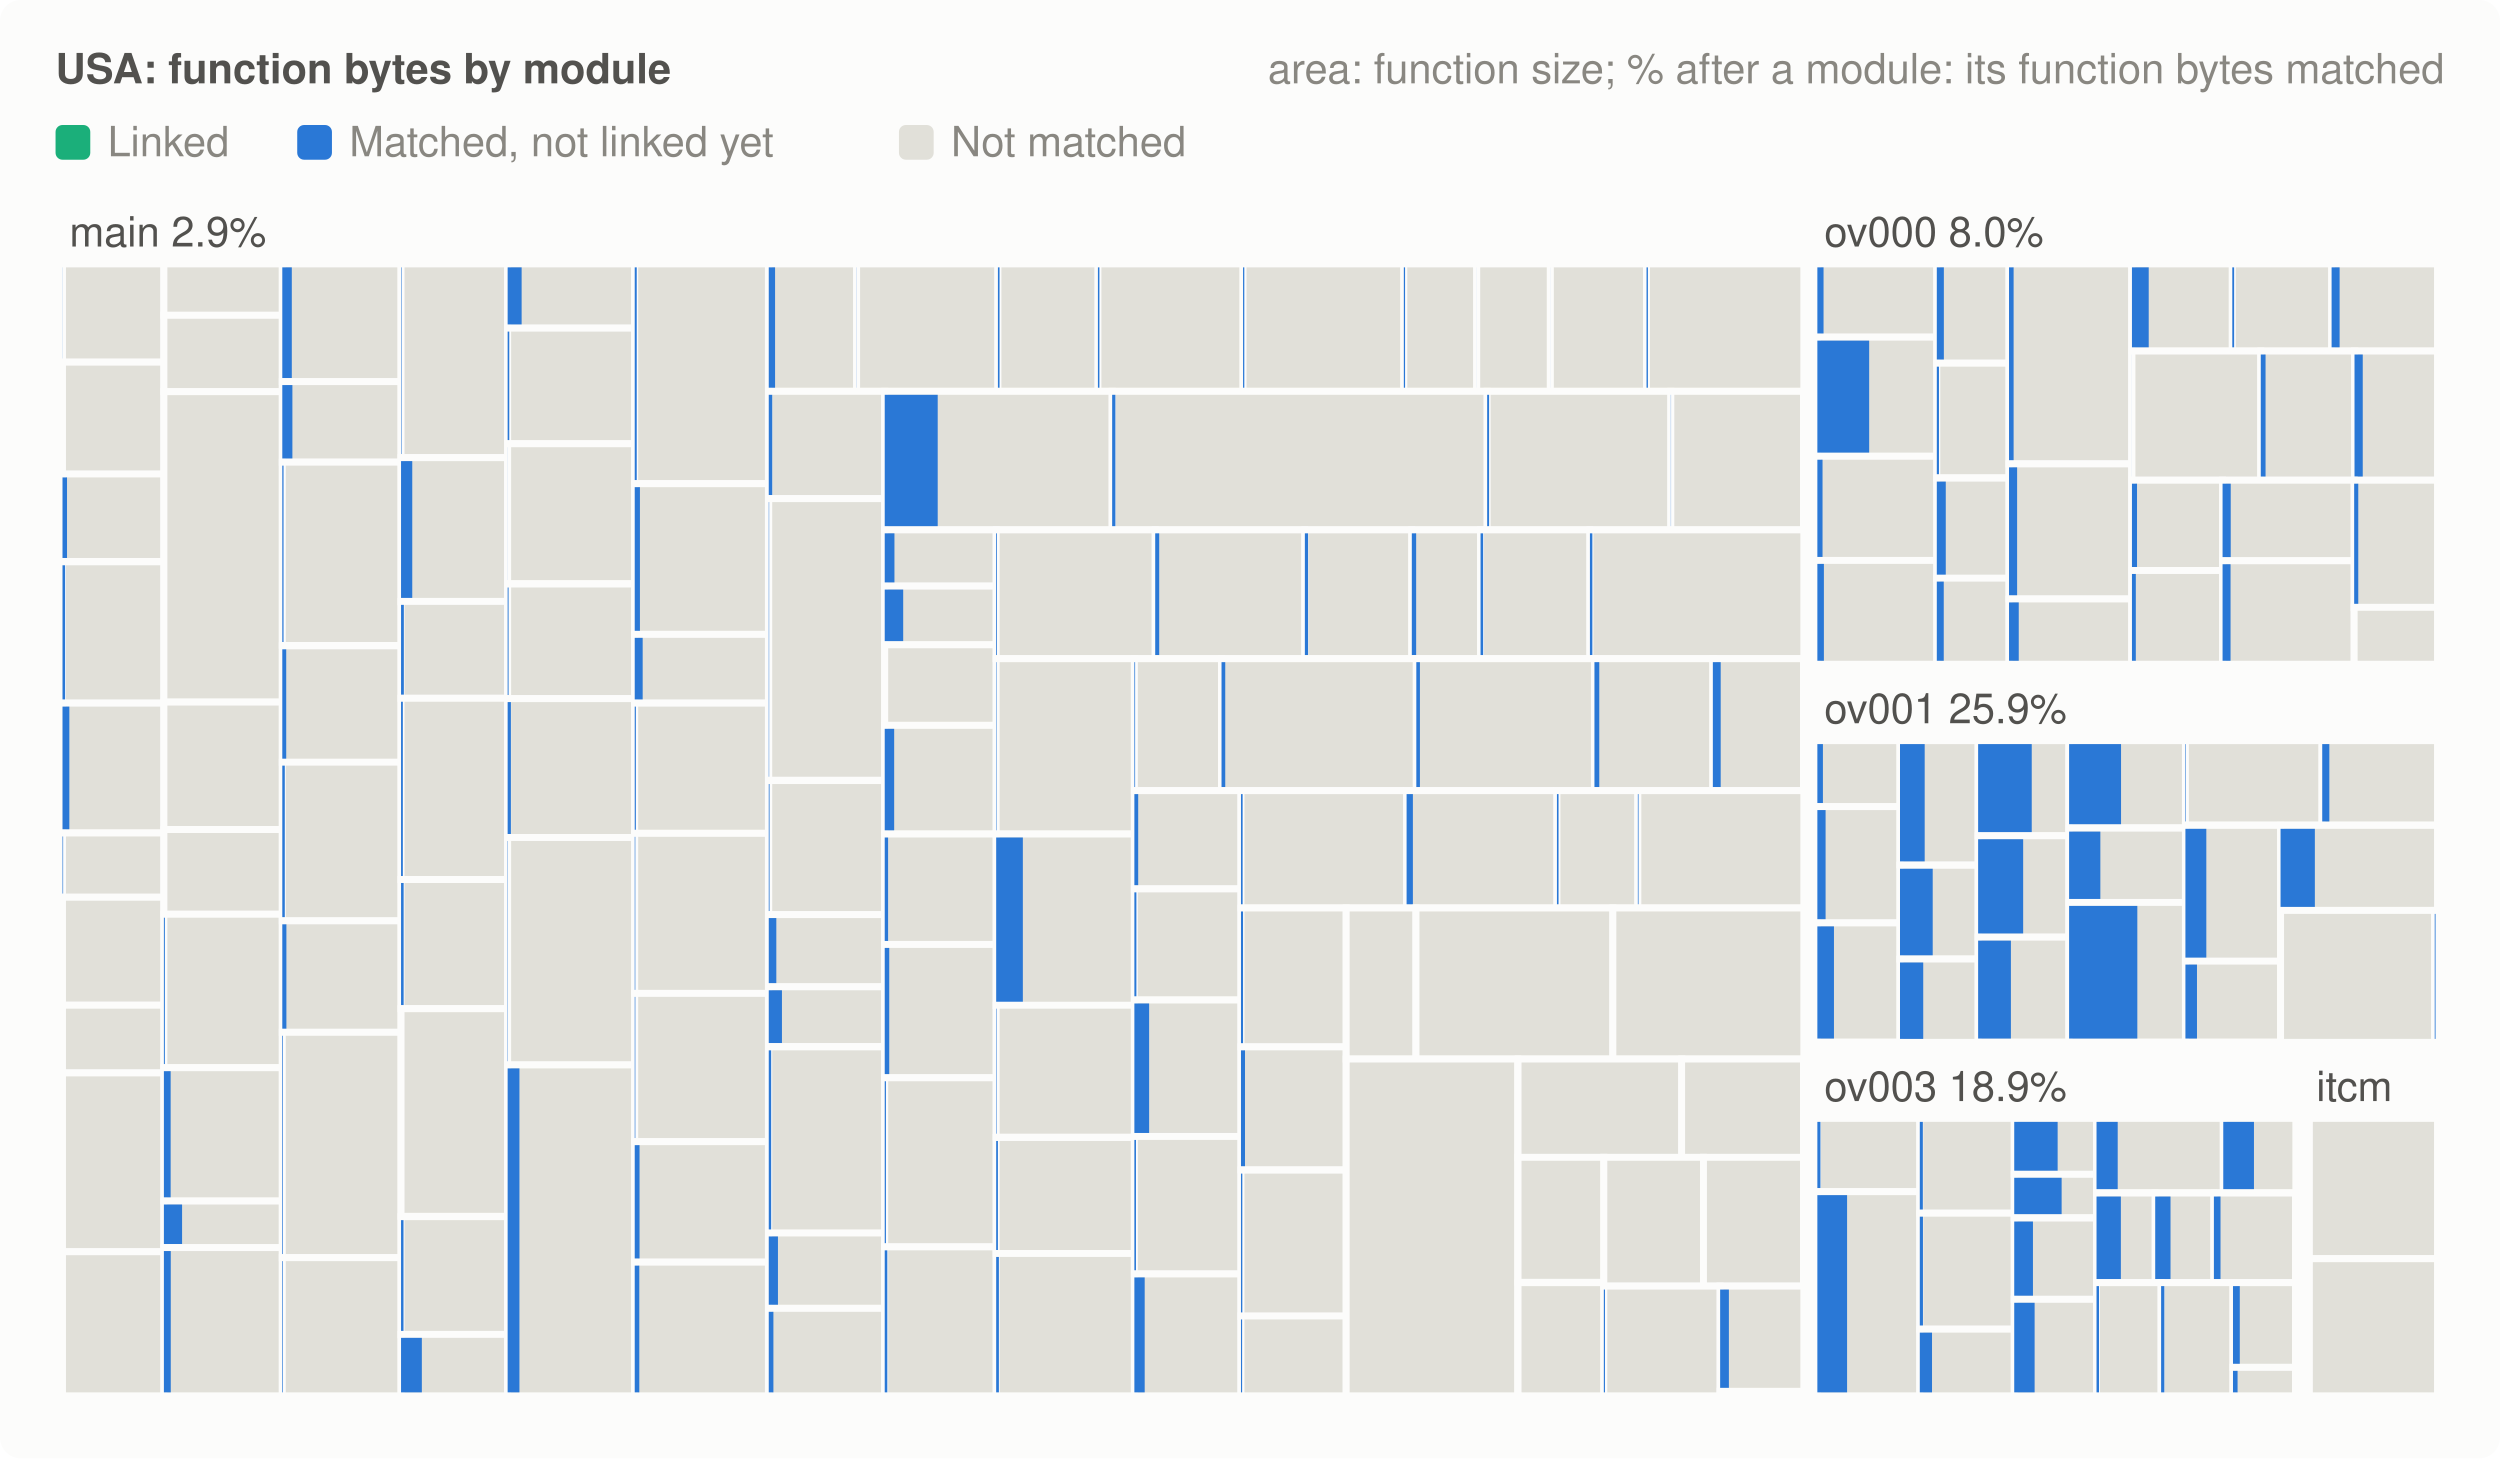
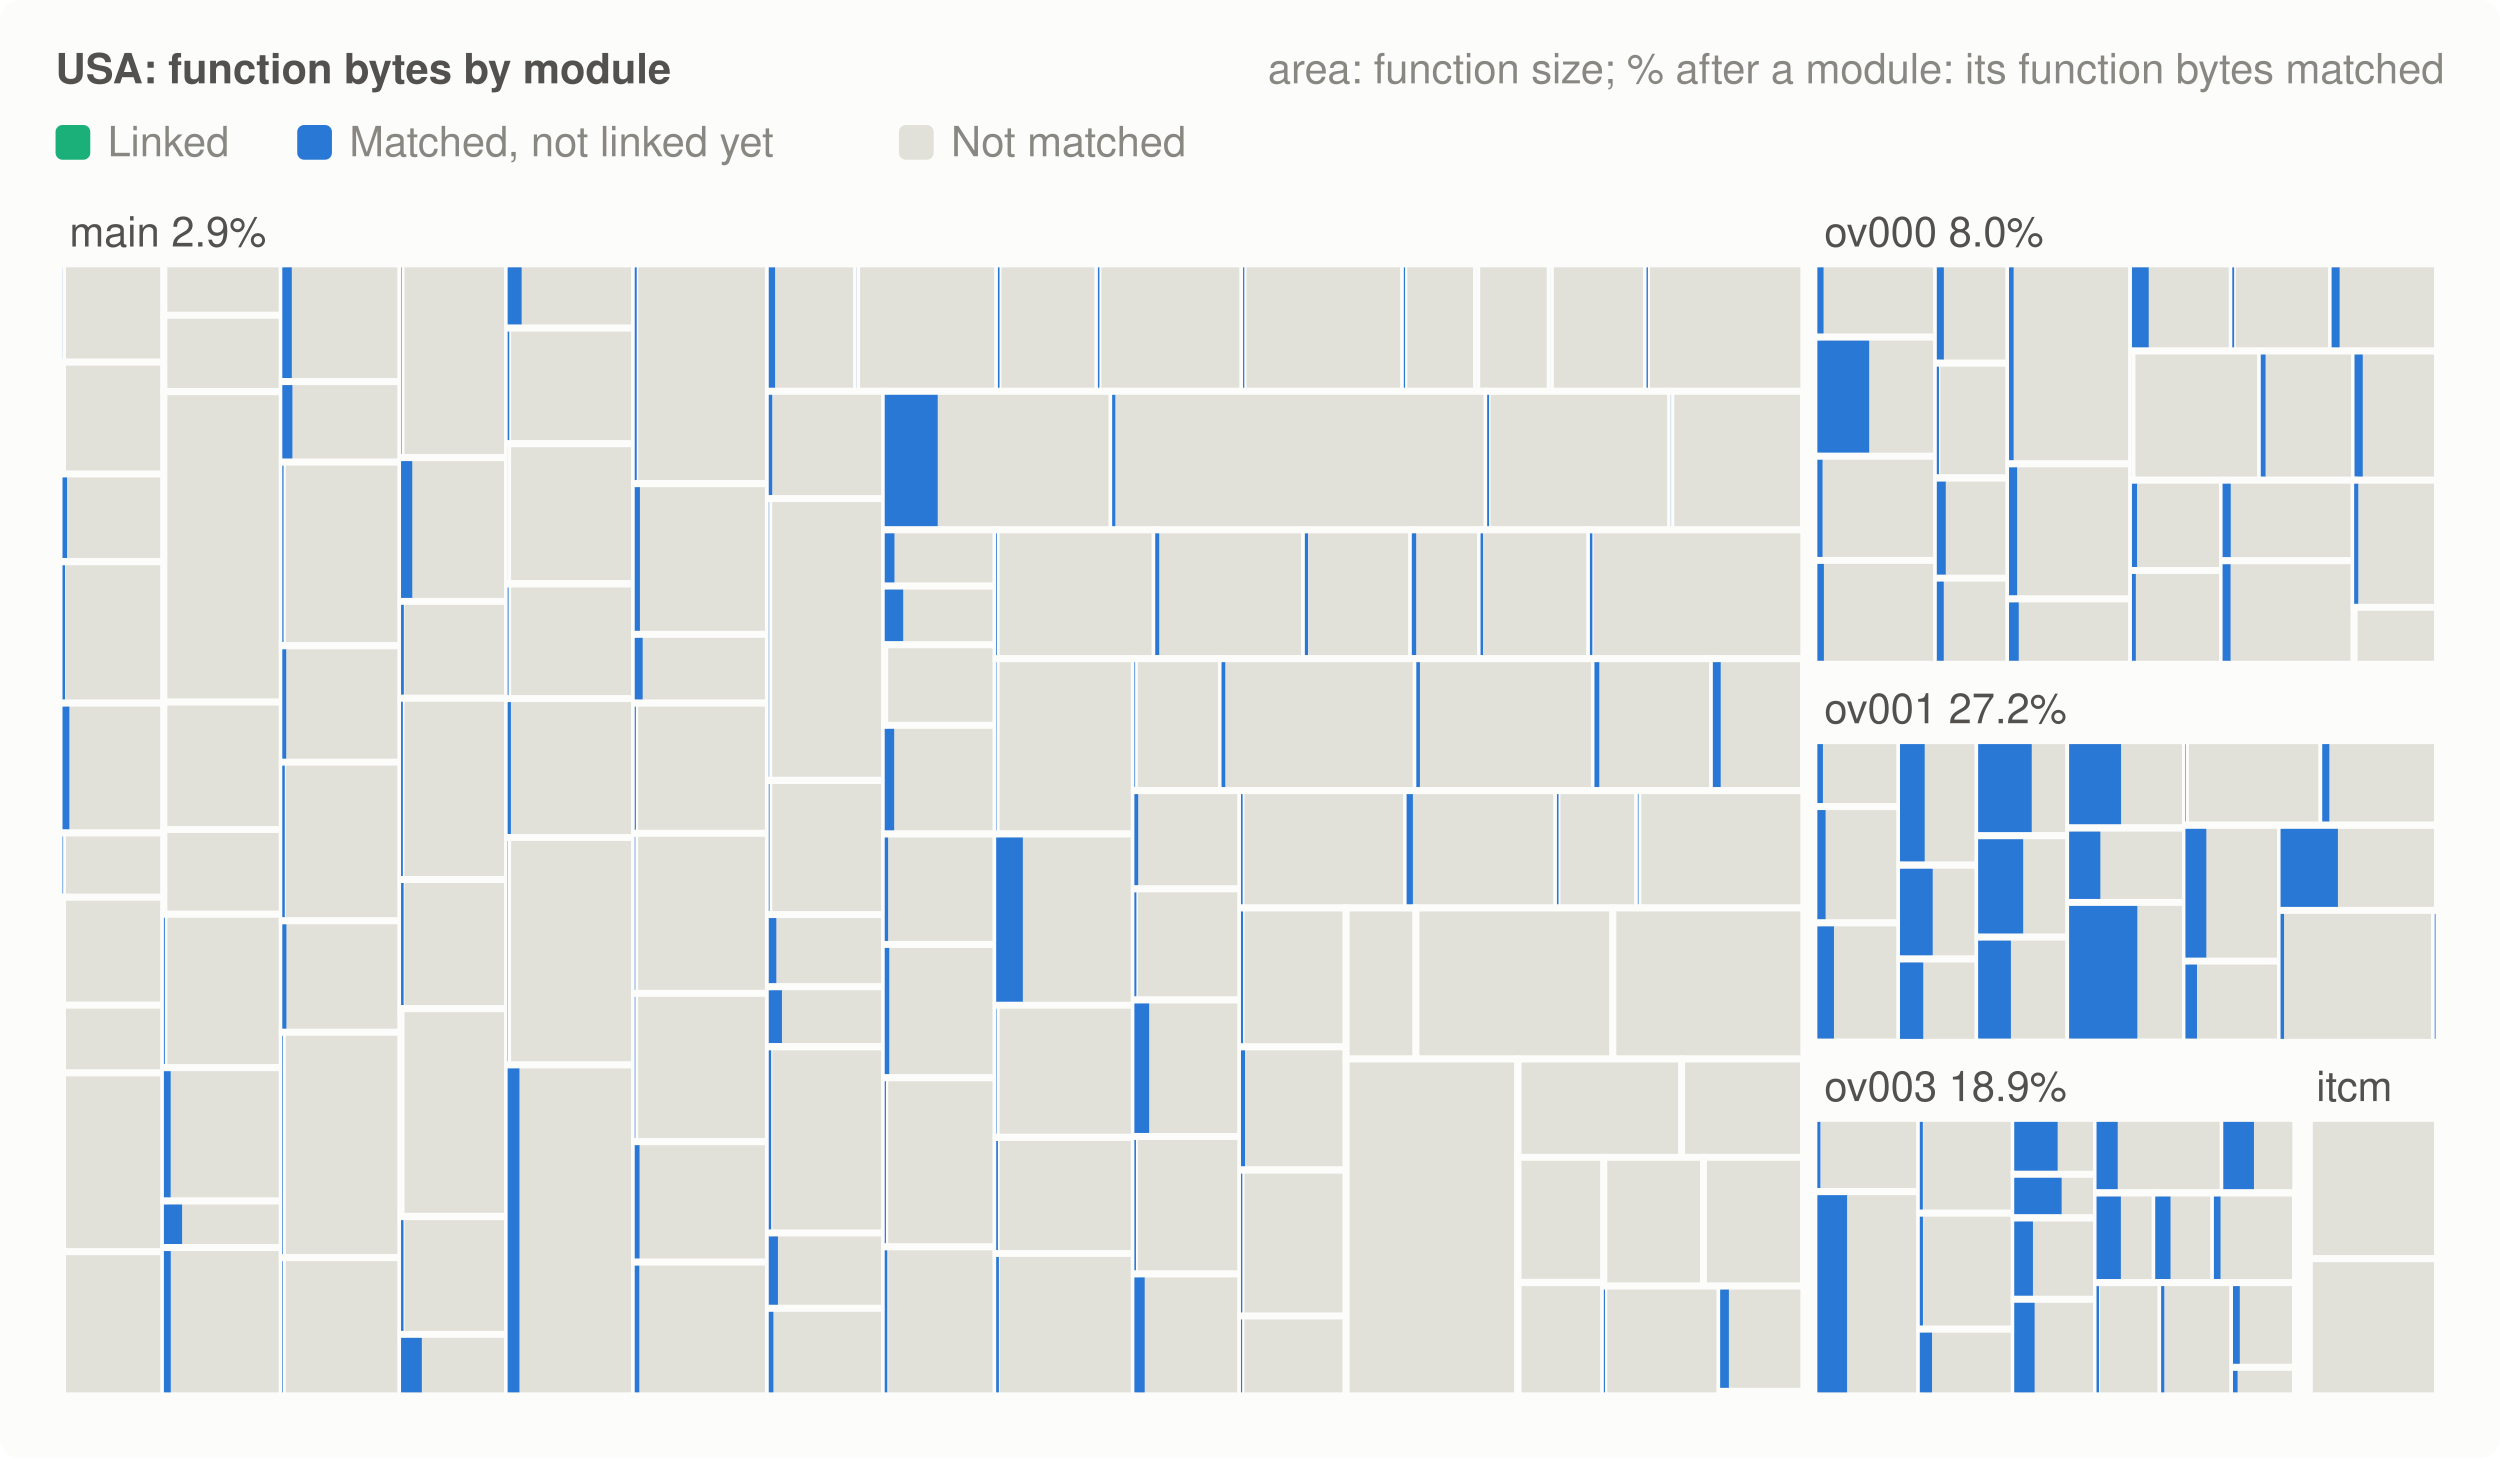
<svg xmlns="http://www.w3.org/2000/svg" viewBox="0 0 720 420" width="720" height="420" role="img" aria-label="Matched and linked code by module (USA)">
  <style>.bg{fill:#fcfcfb}.lbl{fill:#52514e}.muted{fill:#898781}.todo{fill:#e1e0d9}.gap{stroke:#fcfcfb}.matched{fill:#2a78d6}.linked{fill:#1baf7a}@media (prefers-color-scheme: dark){.bg{fill:#1a1a19}.lbl{fill:#c3c2b7}.muted{fill:#898781}.todo{fill:#2c2c2a}.gap{stroke:#1a1a19}.matched{fill:#3987e5}.linked{fill:#199e70}}text{font:12px -apple-system,BlinkMacSystemFont,'Segoe UI',Helvetica,Arial,sans-serif}.head{font-weight:600}</style>
  <rect class="bg" width="720" height="420" rx="6" />
  <text class="lbl head" x="16" y="24">USA: function bytes by module</text>
  <text class="muted" x="704" y="24" text-anchor="end">area: function size; % after a module: its function bytes matched</text>
  <rect class="linked" x="16" y="36" width="10" height="10" rx="2" />
  <text class="muted" x="31" y="45">Linked</text>
  <rect class="matched" x="85.6" y="36" width="10" height="10" rx="2" />
  <text class="muted" x="100.6" y="45">Matched, not linked yet</text>
  <rect class="todo" x="258.9" y="36" width="10" height="10" rx="2" />
  <text class="muted" x="273.9" y="45">Not matched</text>
  <rect class="todo gap" x="18.0" y="76.0" width="29.2" height="28.3" stroke-width="2" />
  <rect class="matched" x="18.0" y="77.0" width="0.03" height="26.3" />
  <rect class="todo gap" x="18.0" y="104.3" width="29.2" height="32.3" stroke-width="2" />
  <rect class="todo gap" x="18.0" y="136.5" width="29.2" height="25.2" stroke-width="2" />
  <rect class="matched" x="18.0" y="137.5" width="1.30" height="23.2" />
  <rect class="todo gap" x="18.0" y="161.8" width="29.2" height="40.7" stroke-width="2" />
  <rect class="matched" x="18.0" y="162.8" width="0.75" height="38.7" />
  <rect class="todo gap" x="18.0" y="202.5" width="29.2" height="37.4" stroke-width="2" />
  <rect class="matched" x="18.0" y="203.5" width="1.97" height="35.4" />
  <rect class="todo gap" x="18.0" y="239.9" width="29.2" height="18.5" stroke-width="2" />
  <rect class="matched" x="18.0" y="240.9" width="0.18" height="16.5" />
  <rect class="todo gap" x="18.0" y="258.4" width="29.2" height="31.1" stroke-width="2" />
  <rect class="todo gap" x="18.0" y="289.5" width="29.2" height="19.5" stroke-width="2" />
  <rect class="todo gap" x="18.0" y="309.0" width="29.2" height="51.5" stroke-width="2" />
  <rect class="todo gap" x="18.0" y="360.5" width="29.2" height="41.5" stroke-width="2" />
  <rect class="todo gap" x="47.2" y="76.0" width="34.1" height="14.8" stroke-width="2" />
  <rect class="todo gap" x="47.2" y="90.8" width="34.1" height="22.0" stroke-width="2" />
  <rect class="todo gap" x="47.2" y="112.8" width="34.1" height="89.4" stroke-width="2" />
  <rect class="todo gap" x="47.2" y="202.2" width="34.1" height="36.7" stroke-width="2" />
  <rect class="todo gap" x="47.2" y="238.9" width="34.1" height="24.4" stroke-width="2" />
  <rect class="todo gap" x="47.2" y="263.3" width="34.1" height="44.2" stroke-width="2" />
  <rect class="matched" x="47.2" y="264.3" width="0.28" height="42.2" />
  <rect class="todo gap" x="47.2" y="307.5" width="34.1" height="38.4" stroke-width="2" />
  <rect class="matched" x="47.2" y="308.5" width="1.95" height="36.4" />
  <rect class="todo gap" x="47.2" y="345.9" width="34.1" height="13.4" stroke-width="2" />
  <rect class="matched" x="47.2" y="346.9" width="5.24" height="11.4" />
  <rect class="todo gap" x="47.2" y="359.3" width="34.1" height="42.7" stroke-width="2" />
  <rect class="matched" x="47.2" y="360.3" width="1.98" height="40.7" />
  <rect class="todo gap" x="81.3" y="76.0" width="34.2" height="33.9" stroke-width="2" />
  <rect class="matched" x="81.3" y="77.0" width="2.74" height="31.9" />
  <rect class="todo gap" x="81.3" y="109.9" width="34.2" height="23.2" stroke-width="2" />
  <rect class="matched" x="81.3" y="110.9" width="2.91" height="21.2" />
  <rect class="todo gap" x="81.3" y="133.1" width="34.2" height="52.8" stroke-width="2" />
  <rect class="matched" x="81.3" y="134.1" width="0.36" height="50.8" />
  <rect class="todo gap" x="81.3" y="186.0" width="34.2" height="33.6" stroke-width="2" />
  <rect class="matched" x="81.3" y="187.0" width="1.13" height="31.6" />
  <rect class="todo gap" x="81.3" y="219.5" width="34.2" height="45.7" stroke-width="2" />
  <rect class="matched" x="81.3" y="220.5" width="0.72" height="43.7" />
  <rect class="todo gap" x="81.3" y="265.2" width="34.2" height="32.1" stroke-width="2" />
  <rect class="matched" x="81.3" y="266.2" width="1.18" height="30.1" />
  <rect class="todo gap" x="81.3" y="297.3" width="34.2" height="64.9" stroke-width="2" />
  <rect class="matched" x="81.3" y="298.3" width="0.20" height="62.9" />
  <rect class="todo gap" x="81.3" y="362.2" width="34.2" height="39.8" stroke-width="2" />
  <rect class="matched" x="81.3" y="363.2" width="0.19" height="37.8" />
  <rect class="todo gap" x="115.5" y="76.0" width="30.7" height="55.8" stroke-width="2" />
  <rect class="matched" x="115.5" y="77.0" width="0.15" height="53.8" />
  <rect class="todo gap" x="115.5" y="131.8" width="30.7" height="41.5" stroke-width="2" />
  <rect class="matched" x="115.5" y="132.8" width="3.23" height="39.5" />
  <rect class="todo gap" x="115.5" y="173.2" width="30.7" height="27.9" stroke-width="2" />
  <rect class="matched" x="115.5" y="174.2" width="0.81" height="25.9" />
  <rect class="todo gap" x="115.5" y="201.1" width="30.7" height="52.2" stroke-width="2" />
  <rect class="matched" x="115.5" y="202.1" width="0.52" height="50.2" />
  <rect class="todo gap" x="115.5" y="253.3" width="30.7" height="37.2" stroke-width="2" />
  <rect class="matched" x="115.5" y="254.3" width="0.75" height="35.2" />
  <rect class="todo gap" x="115.5" y="290.5" width="30.7" height="59.8" stroke-width="2" />
  <rect class="todo gap" x="115.5" y="350.4" width="30.7" height="34.0" stroke-width="2" />
  <rect class="matched" x="115.5" y="351.4" width="0.71" height="32.0" />
  <rect class="todo gap" x="115.5" y="384.3" width="30.7" height="17.7" stroke-width="2" />
  <rect class="matched" x="115.5" y="385.3" width="5.99" height="15.7" />
  <rect class="todo gap" x="146.2" y="76.0" width="36.6" height="18.5" stroke-width="2" />
  <rect class="matched" x="146.2" y="77.0" width="4.03" height="16.5" />
  <rect class="todo gap" x="146.2" y="94.5" width="36.6" height="33.3" stroke-width="2" />
  <rect class="matched" x="146.2" y="95.5" width="0.47" height="31.3" />
  <rect class="todo gap" x="146.2" y="127.8" width="36.6" height="40.3" stroke-width="2" />
  <rect class="matched" x="146.2" y="128.8" width="0.02" height="38.3" />
  <rect class="todo gap" x="146.2" y="168.2" width="36.6" height="33.0" stroke-width="2" />
  <rect class="matched" x="146.2" y="169.2" width="0.27" height="31.0" />
  <rect class="todo gap" x="146.2" y="201.2" width="36.6" height="40.0" stroke-width="2" />
  <rect class="matched" x="146.2" y="202.2" width="0.94" height="38.0" />
  <rect class="todo gap" x="146.2" y="241.2" width="36.6" height="65.5" stroke-width="2" />
  <rect class="matched" x="146.2" y="242.2" width="0.10" height="63.5" />
  <rect class="todo gap" x="146.2" y="306.7" width="36.6" height="95.3" stroke-width="2" />
  <rect class="matched" x="146.2" y="307.7" width="3.40" height="93.3" />
  <rect class="todo gap" x="182.8" y="76.0" width="38.5" height="63.3" stroke-width="2" />
  <rect class="matched" x="182.8" y="77.0" width="0.58" height="61.3" />
  <rect class="todo gap" x="182.8" y="139.3" width="38.5" height="43.4" stroke-width="2" />
  <rect class="matched" x="182.8" y="140.3" width="1.50" height="41.4" />
  <rect class="todo gap" x="182.8" y="182.7" width="38.5" height="19.8" stroke-width="2" />
  <rect class="matched" x="182.8" y="183.7" width="2.29" height="17.8" />
  <rect class="todo gap" x="182.8" y="202.5" width="38.5" height="37.5" stroke-width="2" />
  <rect class="matched" x="182.8" y="203.5" width="0.33" height="35.5" />
  <rect class="todo gap" x="182.8" y="240.0" width="38.5" height="46.1" stroke-width="2" />
  <rect class="matched" x="182.8" y="241.0" width="0.17" height="44.1" />
  <rect class="todo gap" x="182.8" y="286.1" width="38.5" height="42.7" stroke-width="2" />
  <rect class="matched" x="182.8" y="287.1" width="0.18" height="40.7" />
  <rect class="todo gap" x="182.8" y="328.8" width="38.5" height="34.7" stroke-width="2" />
  <rect class="matched" x="182.8" y="329.8" width="1.39" height="32.7" />
  <rect class="todo gap" x="182.8" y="363.5" width="38.5" height="38.5" stroke-width="2" />
  <rect class="matched" x="182.8" y="364.5" width="1.32" height="36.5" />
  <rect class="todo gap" x="221.4" y="76.0" width="25.3" height="36.7" stroke-width="2" />
  <rect class="matched" x="221.4" y="77.0" width="1.82" height="34.7" />
  <rect class="todo gap" x="246.7" y="76.0" width="40.7" height="36.7" stroke-width="2" />
  <rect class="matched" x="246.7" y="77.0" width="0.04" height="34.7" />
  <rect class="todo gap" x="287.4" y="76.0" width="28.9" height="36.7" stroke-width="2" />
  <rect class="matched" x="287.4" y="77.0" width="0.47" height="34.7" />
  <rect class="todo gap" x="316.2" y="76.0" width="41.8" height="36.7" stroke-width="2" />
  <rect class="matched" x="316.2" y="77.0" width="0.43" height="34.7" />
  <rect class="todo gap" x="358.0" y="76.0" width="46.3" height="36.7" stroke-width="2" />
  <rect class="matched" x="358.0" y="77.0" width="0.36" height="34.7" />
  <rect class="todo gap" x="404.3" y="76.0" width="21.0" height="36.7" stroke-width="2" />
  <rect class="matched" x="404.3" y="77.0" width="0.36" height="34.7" />
  <rect class="todo gap" x="425.3" y="76.0" width="21.2" height="36.7" stroke-width="2" />
  <rect class="matched" x="425.3" y="77.0" width="0.01" height="34.7" />
  <rect class="todo gap" x="446.5" y="76.0" width="27.7" height="36.7" stroke-width="2" />
  <rect class="matched" x="446.5" y="77.0" width="0.01" height="34.7" />
  <rect class="todo gap" x="474.2" y="76.0" width="45.3" height="36.7" stroke-width="2" />
  <rect class="matched" x="474.2" y="77.0" width="0.40" height="34.7" />
  <rect class="todo gap" x="221.4" y="112.7" width="33.4" height="30.9" stroke-width="2" />
  <rect class="matched" x="221.4" y="113.7" width="1.00" height="28.9" />
  <rect class="todo gap" x="221.4" y="143.6" width="33.4" height="81.1" stroke-width="2" />
  <rect class="matched" x="221.4" y="144.6" width="0.12" height="79.1" />
  <rect class="todo gap" x="221.4" y="224.8" width="33.4" height="38.6" stroke-width="2" />
  <rect class="matched" x="221.4" y="225.8" width="0.23" height="36.6" />
  <rect class="todo gap" x="221.4" y="263.4" width="33.4" height="20.8" stroke-width="2" />
  <rect class="matched" x="221.4" y="264.4" width="2.18" height="18.8" />
  <rect class="todo gap" x="221.4" y="284.2" width="33.4" height="17.2" stroke-width="2" />
  <rect class="matched" x="221.4" y="285.2" width="3.80" height="15.2" />
  <rect class="todo gap" x="221.4" y="301.5" width="33.4" height="53.7" stroke-width="2" />
  <rect class="matched" x="221.4" y="302.5" width="0.70" height="51.7" />
  <rect class="todo gap" x="221.4" y="355.1" width="33.4" height="21.7" stroke-width="2" />
  <rect class="matched" x="221.4" y="356.1" width="2.65" height="19.7" />
  <rect class="todo gap" x="221.4" y="376.8" width="33.4" height="25.2" stroke-width="2" />
  <rect class="matched" x="221.4" y="377.8" width="1.34" height="23.2" />
  <rect class="todo gap" x="254.8" y="112.7" width="65.5" height="39.9" stroke-width="2" />
  <rect class="matched" x="254.8" y="113.7" width="15.26" height="37.9" />
  <rect class="todo gap" x="320.3" y="112.7" width="108.0" height="39.9" stroke-width="2" />
  <rect class="matched" x="320.3" y="113.7" width="0.93" height="37.9" />
  <rect class="todo gap" x="428.3" y="112.7" width="52.9" height="39.9" stroke-width="2" />
  <rect class="matched" x="428.3" y="113.7" width="0.56" height="37.9" />
  <rect class="todo gap" x="481.2" y="112.7" width="38.2" height="39.9" stroke-width="2" />
  <rect class="matched" x="481.2" y="113.7" width="0.06" height="37.9" />
  <rect class="todo gap" x="254.8" y="152.6" width="32.1" height="16.2" stroke-width="2" />
  <rect class="matched" x="254.8" y="153.6" width="2.80" height="14.2" />
  <rect class="todo gap" x="254.8" y="168.8" width="32.1" height="16.9" stroke-width="2" />
  <rect class="matched" x="254.8" y="169.8" width="5.32" height="14.9" />
  <rect class="todo gap" x="254.8" y="185.7" width="32.1" height="23.2" stroke-width="2" />
  <rect class="todo gap" x="254.8" y="208.9" width="32.1" height="31.3" stroke-width="2" />
  <rect class="matched" x="254.8" y="209.9" width="2.72" height="29.3" />
  <rect class="todo gap" x="254.8" y="240.2" width="32.1" height="31.8" stroke-width="2" />
  <rect class="matched" x="254.8" y="241.2" width="0.98" height="29.8" />
  <rect class="todo gap" x="254.8" y="272.0" width="32.1" height="38.4" stroke-width="2" />
  <rect class="matched" x="254.8" y="273.0" width="1.30" height="36.4" />
  <rect class="todo gap" x="254.8" y="310.4" width="32.1" height="48.7" stroke-width="2" />
  <rect class="matched" x="254.8" y="311.4" width="0.35" height="46.7" />
  <rect class="todo gap" x="254.8" y="359.1" width="32.1" height="42.9" stroke-width="2" />
  <rect class="matched" x="254.8" y="360.1" width="0.75" height="40.9" />
  <rect class="todo gap" x="286.9" y="152.6" width="45.8" height="37.1" stroke-width="2" />
  <rect class="matched" x="286.9" y="153.6" width="0.23" height="35.1" />
  <rect class="todo gap" x="332.7" y="152.6" width="43.1" height="37.1" stroke-width="2" />
  <rect class="matched" x="332.7" y="153.6" width="1.15" height="35.1" />
  <rect class="todo gap" x="375.8" y="152.6" width="30.8" height="37.1" stroke-width="2" />
  <rect class="matched" x="375.8" y="153.6" width="0.92" height="35.1" />
  <rect class="todo gap" x="406.6" y="152.6" width="19.8" height="37.1" stroke-width="2" />
  <rect class="matched" x="406.6" y="153.6" width="1.25" height="35.1" />
  <rect class="todo gap" x="426.4" y="152.6" width="31.5" height="37.1" stroke-width="2" />
  <rect class="matched" x="426.4" y="153.6" width="0.75" height="35.1" />
  <rect class="todo gap" x="457.9" y="152.6" width="61.6" height="37.1" stroke-width="2" />
  <rect class="matched" x="457.9" y="153.6" width="0.70" height="35.1" />
  <rect class="todo gap" x="286.9" y="189.7" width="39.8" height="50.5" stroke-width="2" />
  <rect class="matched" x="286.9" y="190.7" width="0.13" height="48.5" />
  <rect class="todo gap" x="286.9" y="240.2" width="39.8" height="49.4" stroke-width="2" />
  <rect class="matched" x="286.9" y="241.2" width="7.68" height="47.4" />
  <rect class="todo gap" x="286.9" y="289.5" width="39.8" height="38.0" stroke-width="2" />
  <rect class="matched" x="286.9" y="290.5" width="0.14" height="36.0" />
  <rect class="todo gap" x="286.9" y="327.6" width="39.8" height="33.5" stroke-width="2" />
  <rect class="matched" x="286.9" y="328.6" width="0.50" height="31.5" />
  <rect class="todo gap" x="286.9" y="361.0" width="39.8" height="41.0" stroke-width="2" />
  <rect class="matched" x="286.9" y="362.0" width="0.78" height="39.0" />
  <rect class="todo gap" x="326.7" y="189.7" width="25.1" height="38.0" stroke-width="2" />
  <rect class="matched" x="326.7" y="190.7" width="0.21" height="36.0" />
  <rect class="todo gap" x="351.8" y="189.7" width="56.1" height="38.0" stroke-width="2" />
  <rect class="matched" x="351.8" y="190.7" width="1.07" height="36.0" />
  <rect class="todo gap" x="407.9" y="189.7" width="51.3" height="38.0" stroke-width="2" />
  <rect class="matched" x="407.9" y="190.7" width="1.04" height="36.0" />
  <rect class="todo gap" x="459.2" y="189.7" width="34.1" height="38.0" stroke-width="2" />
  <rect class="matched" x="459.2" y="190.7" width="1.39" height="36.0" />
  <rect class="todo gap" x="493.3" y="189.7" width="26.1" height="38.0" stroke-width="2" />
  <rect class="matched" x="493.3" y="190.7" width="2.26" height="36.0" />
  <rect class="todo gap" x="326.7" y="227.7" width="30.7" height="28.3" stroke-width="2" />
  <rect class="matched" x="326.7" y="228.7" width="1.10" height="26.3" />
  <rect class="todo gap" x="326.7" y="256.0" width="30.7" height="32.0" stroke-width="2" />
  <rect class="matched" x="326.7" y="257.0" width="0.58" height="30.0" />
  <rect class="todo gap" x="326.7" y="288.0" width="30.7" height="39.3" stroke-width="2" />
  <rect class="matched" x="326.7" y="289.0" width="4.25" height="37.3" />
  <rect class="todo gap" x="326.7" y="327.3" width="30.7" height="39.6" stroke-width="2" />
  <rect class="matched" x="326.7" y="328.3" width="0.46" height="37.6" />
  <rect class="todo gap" x="326.7" y="366.9" width="30.7" height="35.1" stroke-width="2" />
  <rect class="matched" x="326.7" y="367.9" width="2.97" height="33.1" />
  <rect class="todo gap" x="357.4" y="227.7" width="47.7" height="33.8" stroke-width="2" />
  <rect class="matched" x="357.4" y="228.7" width="0.48" height="31.8" />
  <rect class="todo gap" x="405.1" y="227.7" width="43.3" height="33.8" stroke-width="2" />
  <rect class="matched" x="405.1" y="228.7" width="1.81" height="31.8" />
  <rect class="todo gap" x="448.4" y="227.7" width="23.3" height="33.8" stroke-width="2" />
  <rect class="matched" x="448.4" y="228.7" width="0.46" height="31.8" />
  <rect class="todo gap" x="471.7" y="227.7" width="47.8" height="33.8" stroke-width="2" />
  <rect class="matched" x="471.7" y="228.7" width="0.20" height="31.8" />
  <rect class="todo gap" x="357.4" y="261.5" width="30.3" height="40.0" stroke-width="2" />
  <rect class="matched" x="357.4" y="262.5" width="0.60" height="38.0" />
  <rect class="todo gap" x="357.4" y="301.5" width="30.3" height="35.4" stroke-width="2" />
  <rect class="matched" x="357.4" y="302.5" width="1.16" height="33.4" />
  <rect class="todo gap" x="357.4" y="337.0" width="30.3" height="42.1" stroke-width="2" />
  <rect class="matched" x="357.4" y="338.0" width="0.39" height="40.1" />
  <rect class="todo gap" x="357.4" y="379.0" width="30.3" height="23.0" stroke-width="2" />
  <rect class="matched" x="357.4" y="380.0" width="0.33" height="21.0" />
  <rect class="todo gap" x="387.7" y="261.5" width="20.1" height="43.5" stroke-width="2" />
  <rect class="todo gap" x="407.8" y="261.5" width="56.7" height="43.5" stroke-width="2" />
  <rect class="todo gap" x="464.5" y="261.5" width="55.0" height="43.5" stroke-width="2" />
  <rect class="todo gap" x="387.7" y="305.0" width="49.4" height="97.0" stroke-width="2" />
  <rect class="todo gap" x="437.2" y="305.0" width="47.2" height="28.4" stroke-width="2" />
  <rect class="todo gap" x="484.3" y="305.0" width="35.1" height="28.4" stroke-width="2" />
  <rect class="todo gap" x="437.2" y="333.3" width="24.7" height="36.0" stroke-width="2" />
  <rect class="todo gap" x="437.2" y="369.4" width="24.7" height="32.6" stroke-width="2" />
  <rect class="todo gap" x="461.9" y="333.3" width="28.7" height="37.1" stroke-width="2" />
  <rect class="todo gap" x="490.6" y="333.3" width="28.8" height="37.1" stroke-width="2" />
  <rect class="todo gap" x="461.9" y="370.4" width="33.5" height="31.6" stroke-width="2" />
  <rect class="matched" x="461.9" y="371.4" width="0.33" height="29.6" />
  <rect class="todo gap" x="495.4" y="370.4" width="24.1" height="30.4" stroke-width="2" />
  <rect class="matched" x="495.4" y="371.4" width="2.52" height="28.4" />
  <rect class="todo gap" x="495.4" y="400.7" width="24.1" height="1.3" stroke-width="2" />
  <rect class="matched" x="495.4" y="401.7" width="0.75" height="0.0" />
  <text class="lbl" x="20.0" y="71.0">main 2.9%</text>
  <rect class="todo gap" x="523.4" y="76.0" width="34.4" height="21.1" stroke-width="2" />
  <rect class="matched" x="523.4" y="77.0" width="1.78" height="19.1" />
  <rect class="todo gap" x="523.4" y="97.1" width="34.4" height="34.3" stroke-width="2" />
  <rect class="matched" x="523.4" y="98.1" width="14.92" height="32.3" />
  <rect class="todo gap" x="523.4" y="131.4" width="34.4" height="30.1" stroke-width="2" />
  <rect class="matched" x="523.4" y="132.4" width="1.49" height="28.1" />
  <rect class="todo gap" x="523.4" y="161.4" width="34.4" height="29.9" stroke-width="2" />
  <rect class="matched" x="523.4" y="162.4" width="1.88" height="27.9" />
  <rect class="todo gap" x="557.8" y="76.0" width="20.8" height="28.6" stroke-width="2" />
  <rect class="matched" x="557.8" y="77.0" width="2.03" height="26.6" />
  <rect class="todo gap" x="557.8" y="104.6" width="20.8" height="33.0" stroke-width="2" />
  <rect class="matched" x="557.8" y="105.6" width="0.62" height="31.0" />
  <rect class="todo gap" x="557.8" y="137.7" width="20.8" height="28.9" stroke-width="2" />
  <rect class="matched" x="557.8" y="138.7" width="2.58" height="26.9" />
  <rect class="todo gap" x="557.8" y="166.5" width="20.8" height="24.8" stroke-width="2" />
  <rect class="matched" x="557.8" y="167.5" width="2.00" height="22.8" />
  <rect class="todo gap" x="578.6" y="76.0" width="35.3" height="57.6" stroke-width="2" />
  <rect class="matched" x="578.6" y="77.0" width="1.32" height="55.6" />
  <rect class="todo gap" x="578.6" y="133.6" width="35.3" height="38.9" stroke-width="2" />
  <rect class="matched" x="578.6" y="134.6" width="2.33" height="36.9" />
  <rect class="todo gap" x="578.6" y="172.5" width="35.3" height="18.8" stroke-width="2" />
  <rect class="matched" x="578.6" y="173.5" width="2.80" height="16.8" />
  <rect class="todo gap" x="614.0" y="76.0" width="28.9" height="25.1" stroke-width="2" />
  <rect class="matched" x="614.0" y="77.0" width="4.83" height="23.1" />
  <rect class="todo gap" x="642.9" y="76.0" width="28.7" height="25.1" stroke-width="2" />
  <rect class="matched" x="642.9" y="77.0" width="0.53" height="23.1" />
  <rect class="todo gap" x="671.5" y="76.0" width="30.5" height="25.1" stroke-width="2" />
  <rect class="matched" x="671.5" y="77.0" width="2.31" height="23.1" />
  <rect class="todo gap" x="614.0" y="101.1" width="37.1" height="37.2" stroke-width="2" />
  <rect class="matched" x="614.0" y="102.1" width="0.01" height="35.2" />
  <rect class="todo gap" x="651.1" y="101.1" width="27.1" height="37.2" stroke-width="2" />
  <rect class="matched" x="651.1" y="102.1" width="1.38" height="35.2" />
  <rect class="todo gap" x="678.1" y="101.1" width="23.9" height="37.2" stroke-width="2" />
  <rect class="matched" x="678.1" y="102.1" width="2.37" height="35.2" />
  <rect class="todo gap" x="614.0" y="138.3" width="26.1" height="26.0" stroke-width="2" />
  <rect class="matched" x="614.0" y="139.3" width="1.46" height="24.0" />
  <rect class="todo gap" x="614.0" y="164.3" width="26.1" height="27.0" stroke-width="2" />
  <rect class="matched" x="614.0" y="165.3" width="1.12" height="25.0" />
  <rect class="todo gap" x="640.1" y="138.3" width="37.9" height="23.2" stroke-width="2" />
  <rect class="matched" x="640.1" y="139.3" width="2.35" height="21.2" />
  <rect class="todo gap" x="640.1" y="161.5" width="37.9" height="29.8" stroke-width="2" />
  <rect class="matched" x="640.1" y="162.5" width="2.30" height="27.8" />
  <rect class="todo gap" x="678.0" y="138.3" width="24.0" height="36.7" stroke-width="2" />
  <rect class="matched" x="678.0" y="139.3" width="1.18" height="34.7" />
  <rect class="todo gap" x="678.0" y="174.9" width="24.0" height="16.4" stroke-width="2" />
  <text class="lbl" x="525.4" y="71.0">ov000 8.0%</text>
  <rect class="todo gap" x="523.4" y="213.3" width="23.8" height="19.0" stroke-width="2" />
  <rect class="matched" x="523.4" y="214.3" width="1.60" height="17.0" />
  <rect class="todo gap" x="523.4" y="232.3" width="23.8" height="33.5" stroke-width="2" />
  <rect class="matched" x="523.4" y="233.3" width="2.37" height="31.5" />
  <rect class="todo gap" x="523.4" y="265.8" width="23.8" height="34.3" stroke-width="2" />
  <rect class="matched" x="523.4" y="266.8" width="4.78" height="32.3" />
  <rect class="todo gap" x="547.2" y="213.3" width="22.5" height="35.8" stroke-width="2" />
  <rect class="matched" x="547.2" y="214.3" width="7.11" height="33.8" />
  <rect class="todo gap" x="547.2" y="249.2" width="22.5" height="27.0" stroke-width="2" />
  <rect class="matched" x="547.2" y="250.2" width="9.42" height="25.0" />
  <rect class="todo gap" x="547.2" y="276.2" width="22.5" height="24.0" stroke-width="2" />
  <rect class="matched" x="547.2" y="277.2" width="6.69" height="22.0" />
  <rect class="todo gap" x="569.7" y="213.3" width="26.1" height="27.4" stroke-width="2" />
  <rect class="matched" x="569.7" y="214.3" width="15.44" height="25.4" />
  <rect class="todo gap" x="569.7" y="240.7" width="26.1" height="29.2" stroke-width="2" />
  <rect class="matched" x="569.7" y="241.7" width="12.97" height="27.2" />
  <rect class="todo gap" x="569.7" y="269.9" width="26.1" height="30.2" stroke-width="2" />
  <rect class="matched" x="569.7" y="270.9" width="9.44" height="28.2" />
  <rect class="todo gap" x="595.9" y="213.3" width="33.6" height="25.1" stroke-width="2" />
  <rect class="matched" x="595.9" y="214.3" width="14.96" height="23.1" />
  <rect class="todo gap" x="595.9" y="238.5" width="33.6" height="21.5" stroke-width="2" />
  <rect class="matched" x="595.9" y="239.5" width="9.00" height="19.5" />
  <rect class="todo gap" x="595.9" y="259.9" width="33.6" height="40.2" stroke-width="2" />
  <rect class="matched" x="595.9" y="260.9" width="19.65" height="38.2" />
  <rect class="todo gap" x="629.4" y="213.3" width="39.3" height="24.3" stroke-width="2" />
  <rect class="matched" x="629.4" y="214.3" width="0.16" height="22.3" />
  <rect class="todo gap" x="668.8" y="213.3" width="33.2" height="24.3" stroke-width="2" />
  <rect class="matched" x="668.8" y="214.3" width="2.05" height="22.3" />
  <rect class="todo gap" x="629.4" y="237.7" width="27.4" height="39.2" stroke-width="2" />
  <rect class="matched" x="629.4" y="238.7" width="6.02" height="37.2" />
  <rect class="todo gap" x="629.4" y="276.8" width="27.4" height="23.3" stroke-width="2" />
  <rect class="matched" x="629.4" y="277.8" width="3.33" height="21.3" />
  <rect class="todo gap" x="656.8" y="237.7" width="45.2" height="24.5" stroke-width="2" />
-   <rect class="matched" x="656.8" y="238.7" width="9.88" height="22.5" />
+   <rect class="matched" x="656.8" y="238.7" width="16.52" height="22.5" />
  <rect class="todo gap" x="656.8" y="262.2" width="44.4" height="38.0" stroke-width="2" />
+   <rect class="matched" x="656.8" y="263.2" width="1.01" height="36.0" />
  <rect class="todo gap" x="701.2" y="262.2" width="0.8" height="38.0" stroke-width="2" />
  <rect class="matched" x="701.2" y="263.2" width="0.24" height="36.0" />
-   <text class="lbl" x="525.4" y="208.3">ov001 25.9%</text>
+   <text class="lbl" x="525.4" y="208.3">ov001 27.2%</text>
  <rect class="todo gap" x="523.4" y="322.1" width="29.5" height="21.1" stroke-width="2" />
  <rect class="matched" x="523.4" y="323.1" width="0.89" height="19.1" />
  <rect class="todo gap" x="523.4" y="343.2" width="29.5" height="58.8" stroke-width="2" />
  <rect class="matched" x="523.4" y="344.2" width="8.56" height="56.8" />
  <rect class="todo gap" x="552.9" y="322.1" width="27.2" height="27.3" stroke-width="2" />
  <rect class="matched" x="552.9" y="323.1" width="0.88" height="25.3" />
  <rect class="todo gap" x="552.9" y="349.4" width="27.2" height="33.4" stroke-width="2" />
  <rect class="matched" x="552.9" y="350.4" width="0.91" height="31.4" />
  <rect class="todo gap" x="552.9" y="382.8" width="27.2" height="19.2" stroke-width="2" />
  <rect class="matched" x="552.9" y="383.8" width="3.52" height="17.2" />
  <rect class="todo gap" x="580.1" y="322.1" width="23.7" height="16.1" stroke-width="2" />
  <rect class="matched" x="580.1" y="323.1" width="12.50" height="14.1" />
  <rect class="todo gap" x="580.1" y="338.2" width="23.7" height="12.5" stroke-width="2" />
  <rect class="matched" x="580.1" y="339.2" width="13.65" height="10.5" />
  <rect class="todo gap" x="580.1" y="350.8" width="23.7" height="23.4" stroke-width="2" />
  <rect class="matched" x="580.1" y="351.8" width="5.39" height="21.4" />
  <rect class="todo gap" x="580.1" y="374.2" width="23.7" height="27.8" stroke-width="2" />
  <rect class="matched" x="580.1" y="375.2" width="5.87" height="25.8" />
  <rect class="todo gap" x="603.8" y="322.1" width="36.5" height="21.4" stroke-width="2" />
  <rect class="matched" x="603.8" y="323.1" width="6.10" height="19.4" />
  <rect class="todo gap" x="640.3" y="322.1" width="20.9" height="21.4" stroke-width="2" />
  <rect class="matched" x="640.3" y="323.1" width="8.84" height="19.4" />
  <rect class="todo gap" x="603.8" y="343.6" width="16.9" height="25.8" stroke-width="2" />
  <rect class="matched" x="603.8" y="344.6" width="7.01" height="23.8" />
  <rect class="todo gap" x="620.7" y="343.6" width="16.9" height="25.8" stroke-width="2" />
  <rect class="matched" x="620.7" y="344.6" width="4.41" height="23.8" />
  <rect class="todo gap" x="637.6" y="343.6" width="23.5" height="25.8" stroke-width="2" />
  <rect class="matched" x="637.6" y="344.6" width="1.91" height="23.8" />
  <rect class="todo gap" x="603.8" y="369.4" width="18.6" height="32.6" stroke-width="2" />
  <rect class="matched" x="603.8" y="370.4" width="0.72" height="30.6" />
  <rect class="todo gap" x="622.4" y="369.4" width="20.7" height="32.6" stroke-width="2" />
  <rect class="matched" x="622.4" y="370.4" width="0.93" height="30.6" />
  <rect class="todo gap" x="643.1" y="369.4" width="18.0" height="24.4" stroke-width="2" />
  <rect class="matched" x="643.1" y="370.4" width="1.96" height="22.4" />
  <rect class="todo gap" x="643.1" y="393.8" width="18.0" height="8.2" stroke-width="2" />
  <rect class="matched" x="643.1" y="394.8" width="1.32" height="6.2" />
  <text class="lbl" x="525.4" y="317.1">ov003 18.9%</text>
  <rect class="todo gap" x="665.1" y="322.1" width="36.9" height="40.4" stroke-width="2" />
  <rect class="todo gap" x="665.1" y="362.5" width="36.9" height="39.5" stroke-width="2" />
  <text class="lbl" x="667.1" y="317.1">itcm</text>
</svg>
